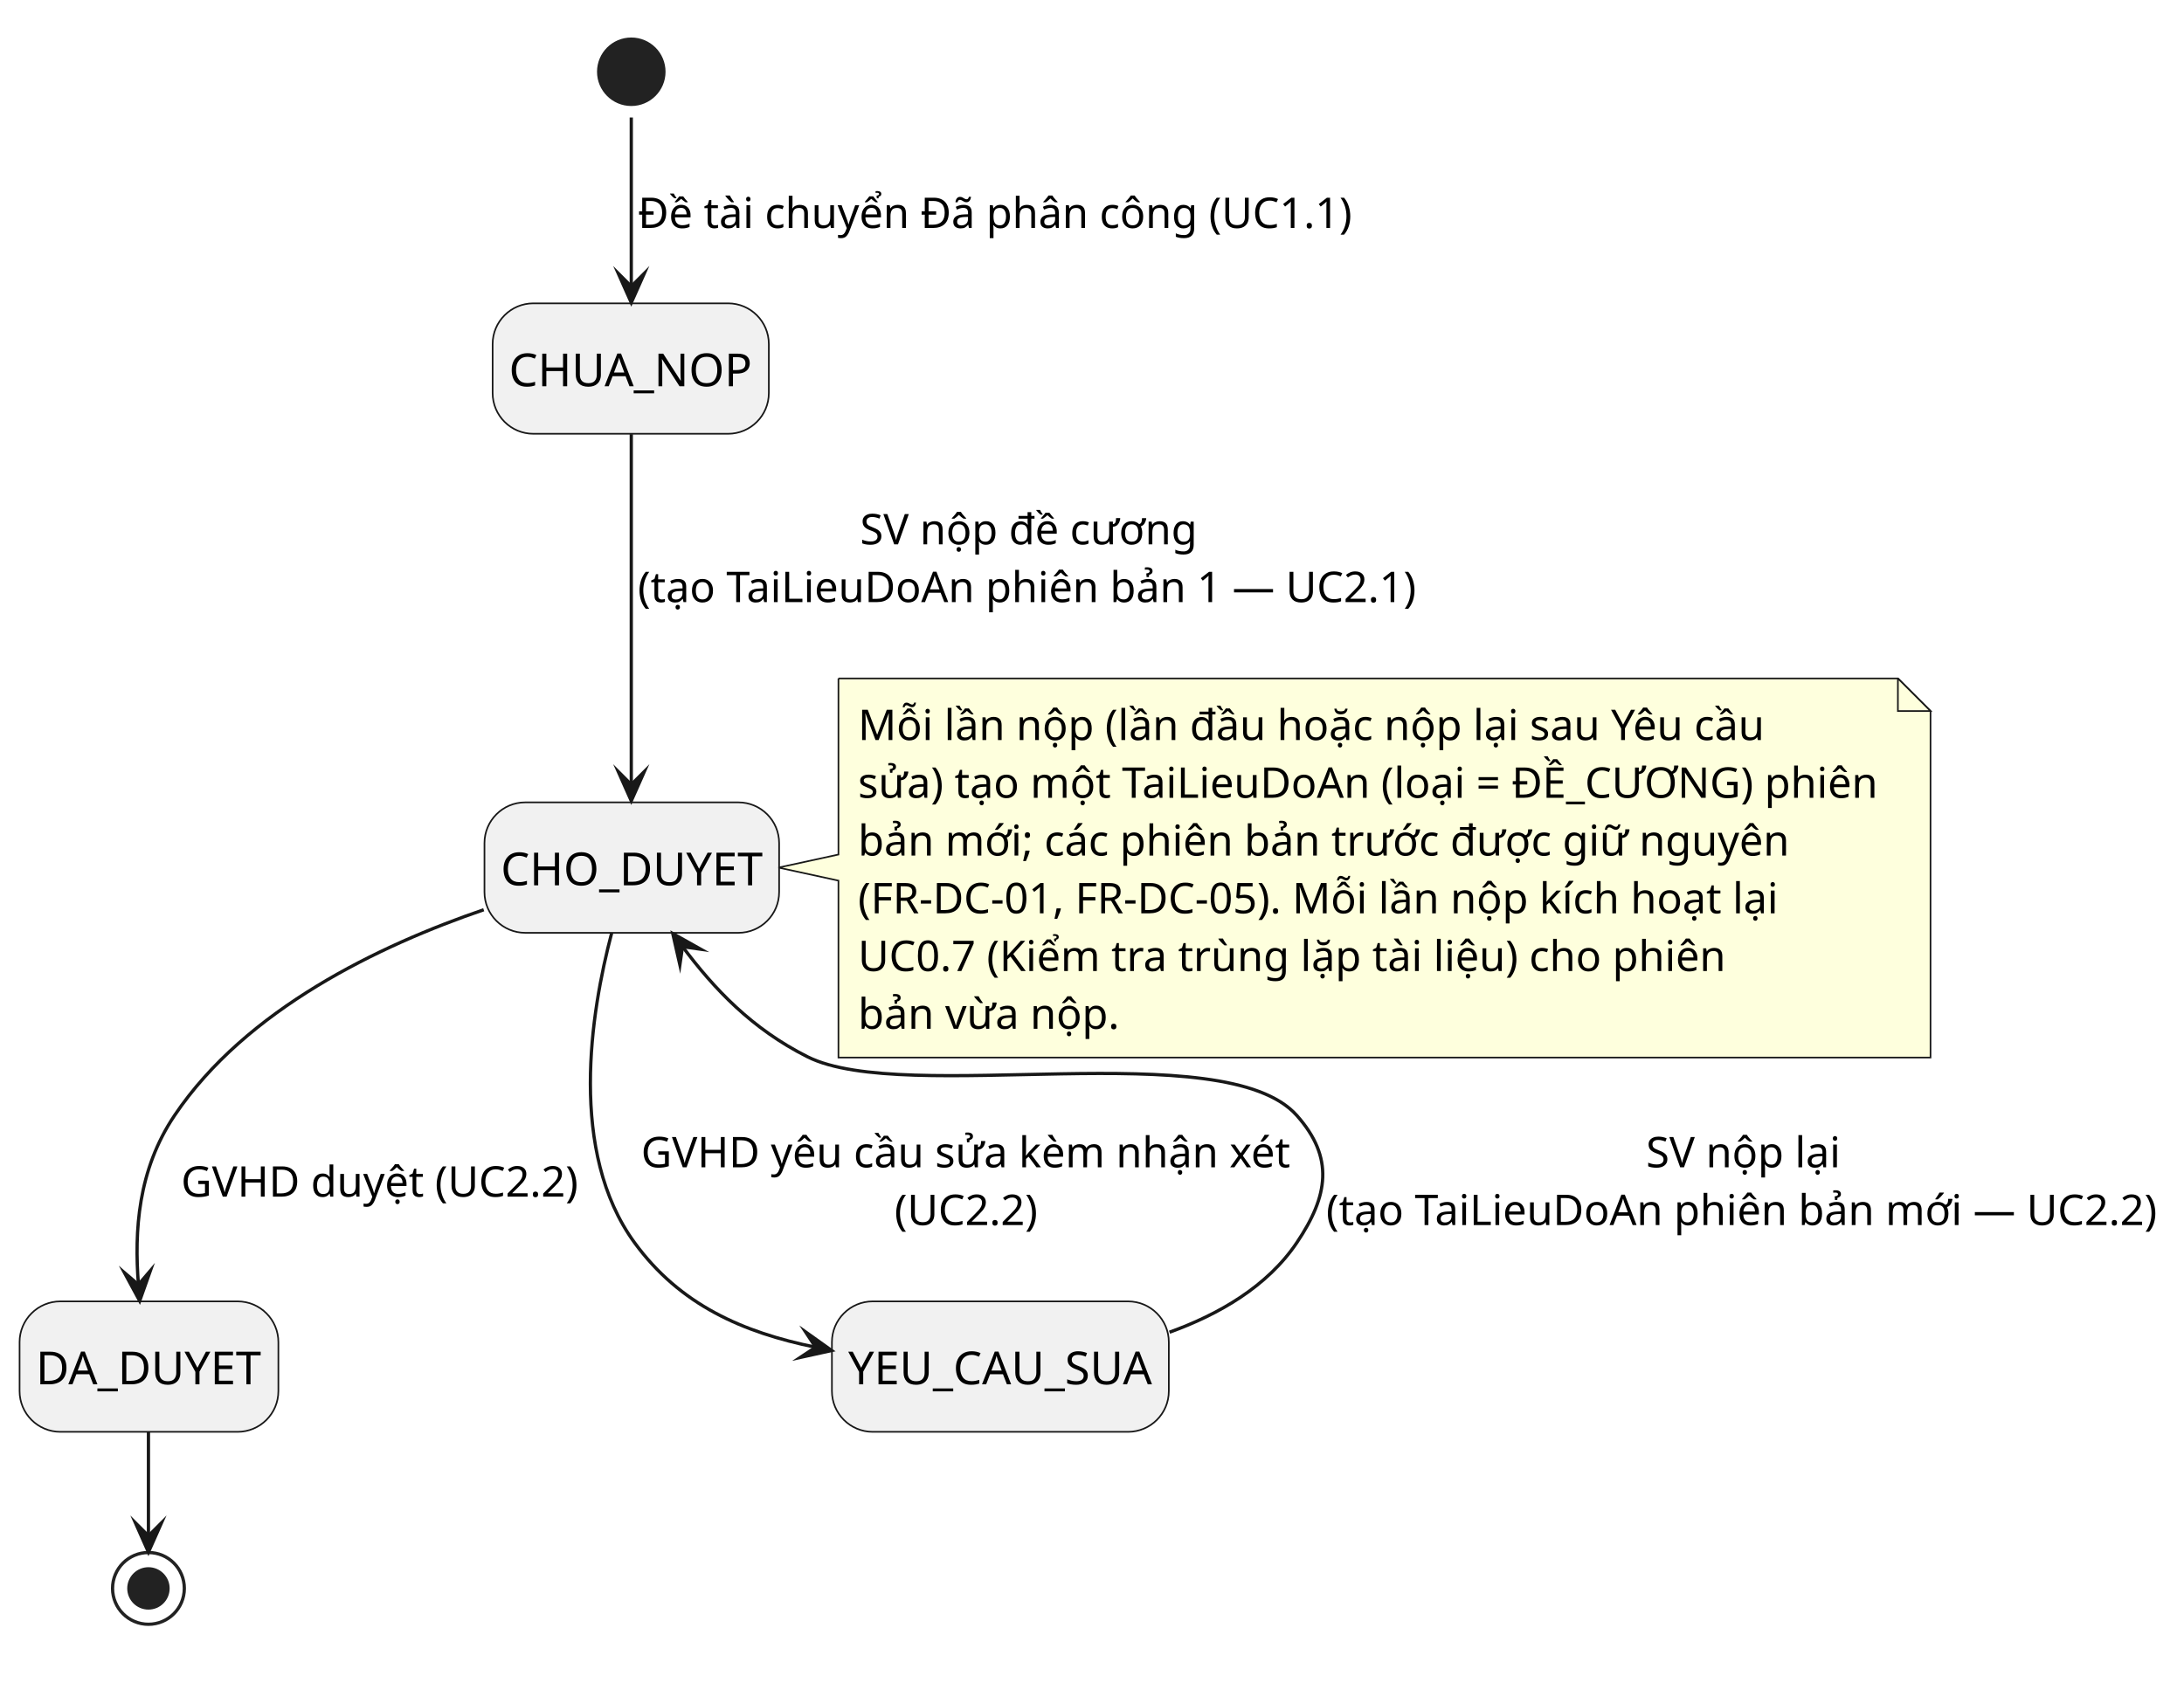
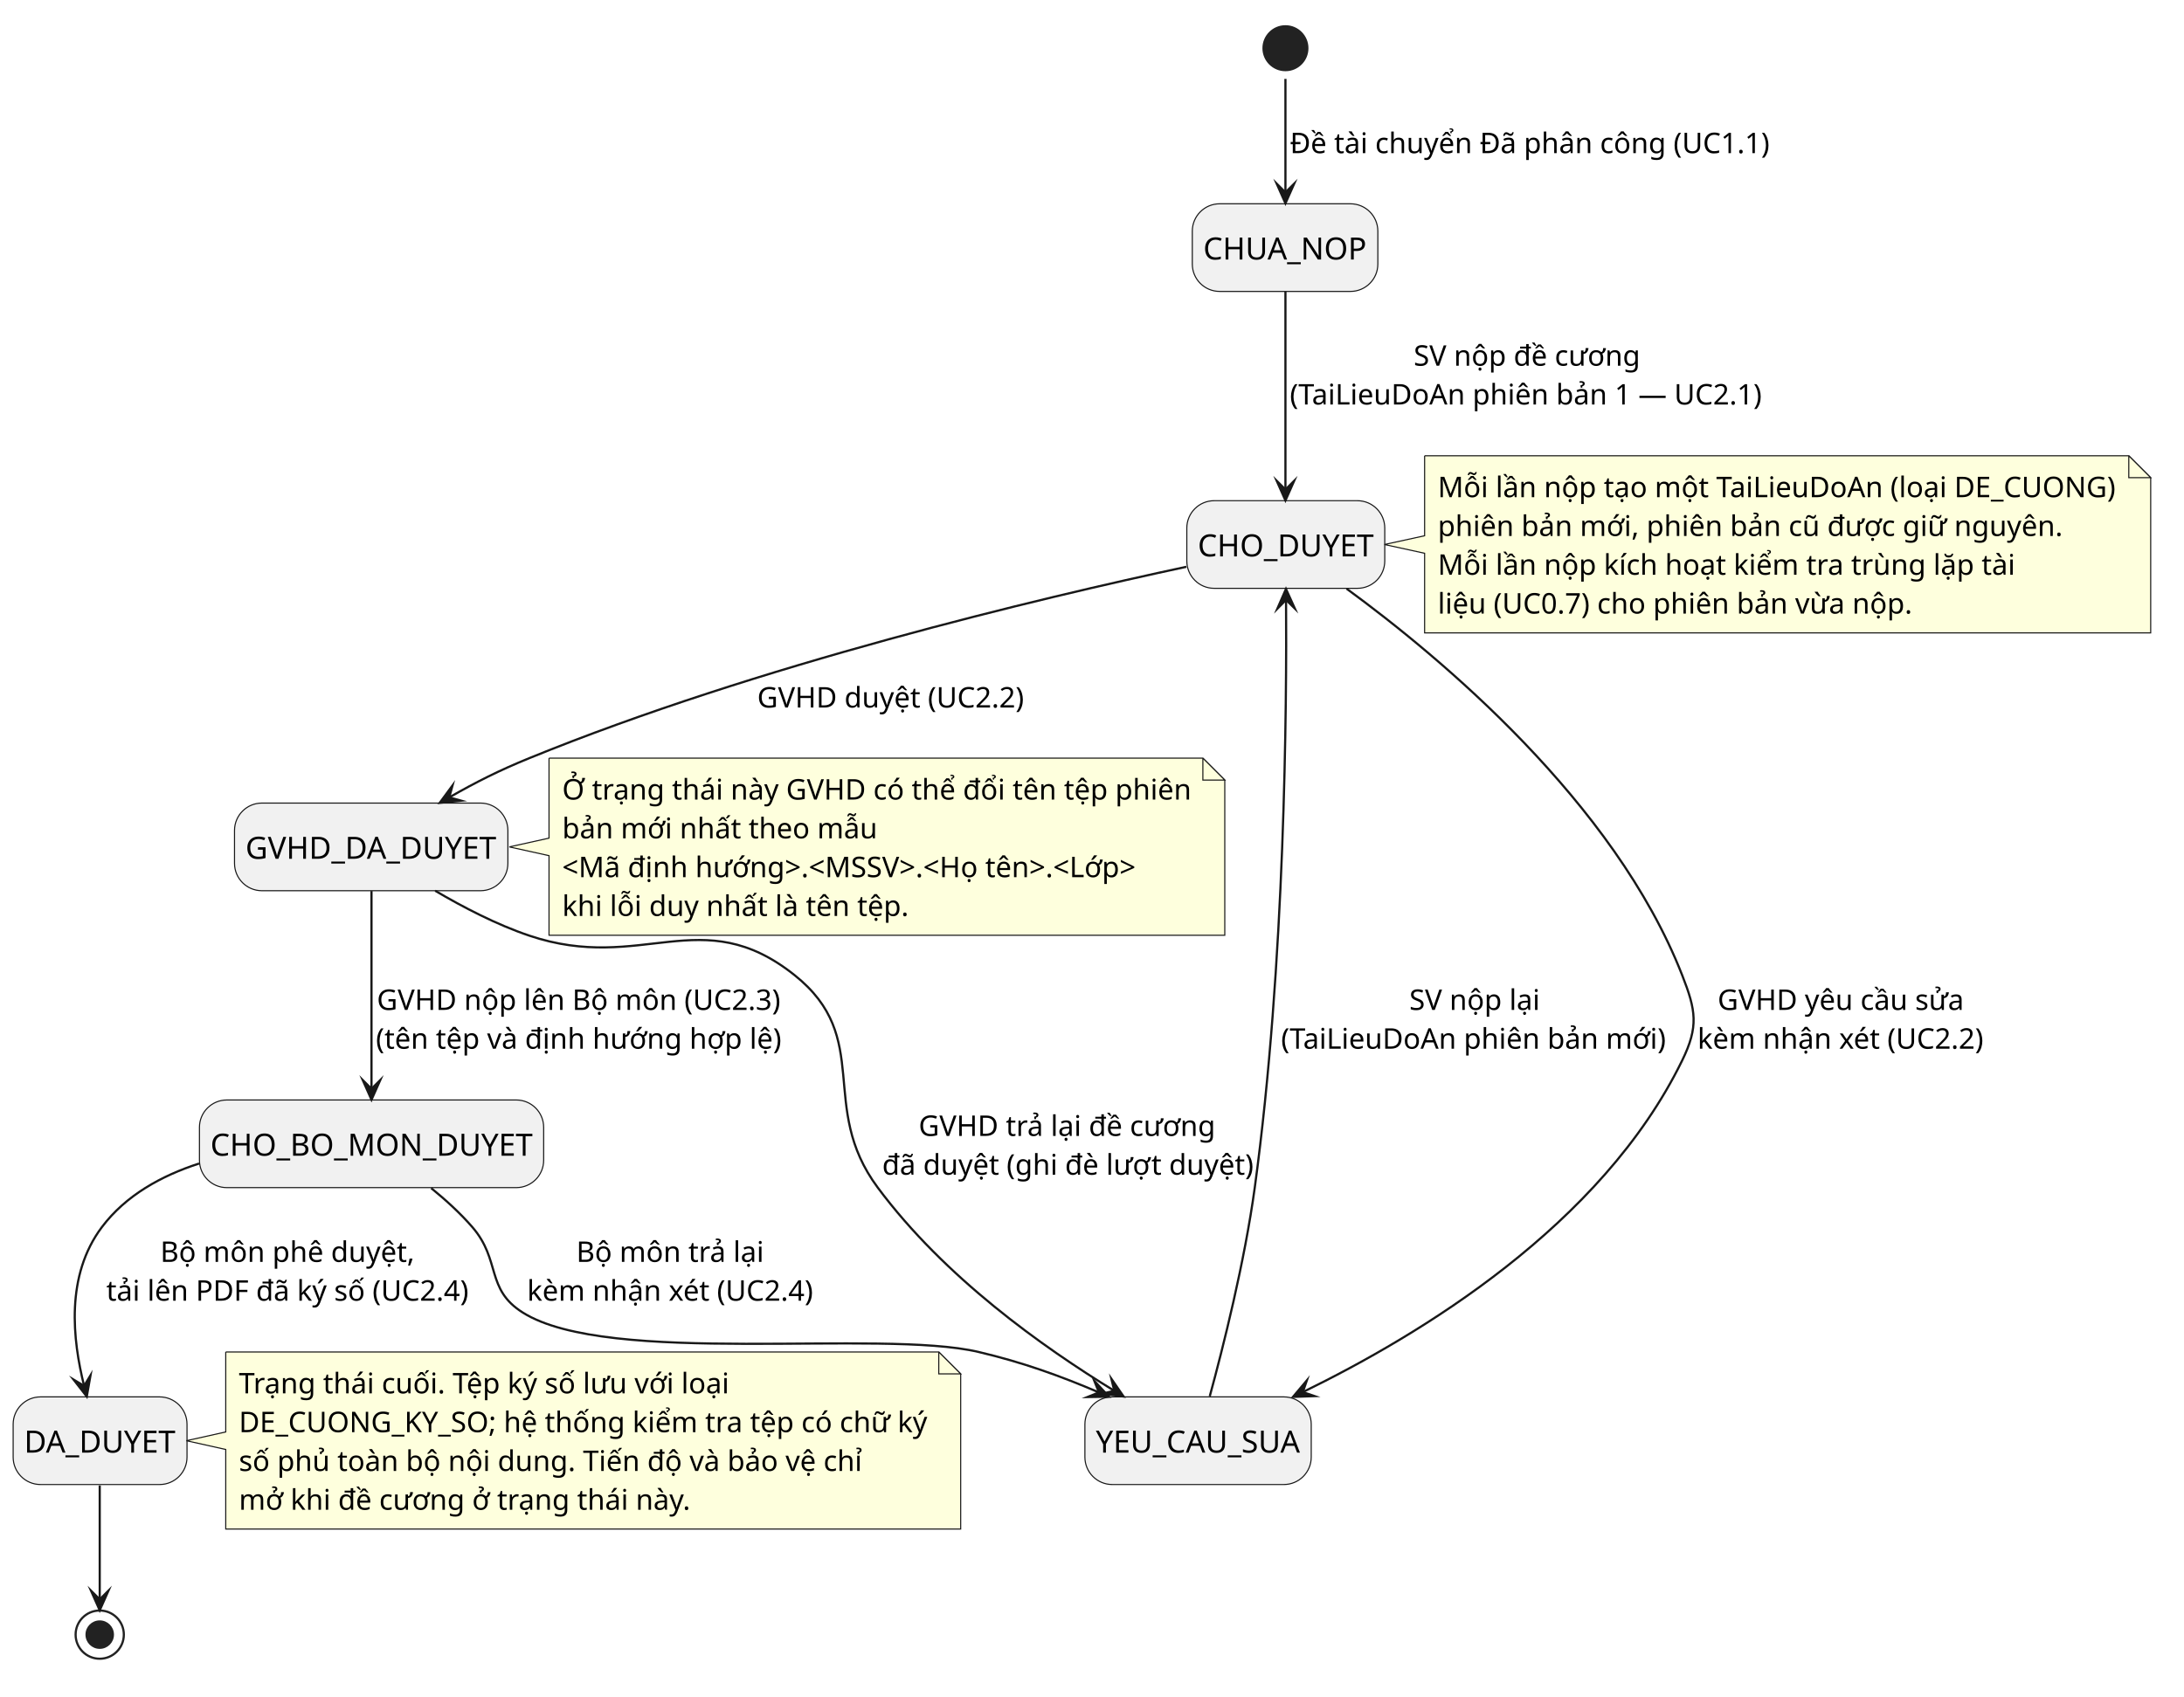
- <svg xmlns="http://www.w3.org/2000/svg" version="1.1" data-diagram-type="STATE" style="width:1046px;height:806px;background:#FFFFFF;" width="1046.875px" height="806.25px" viewBox="0 0 1046 806" zoomAndPan="magnify" preserveAspectRatio="none" contentStyleType="text/css">
+ <svg xmlns="http://www.w3.org/2000/svg" version="1.1" data-diagram-type="STATE" style="width:1557px;height:1210px;background:#FFFFFF;" width="1557.813px" height="1210.938px" viewBox="0 0 1557 1210" zoomAndPan="magnify" preserveAspectRatio="none" contentStyleType="text/css">
  <defs />
  <g font-family="sans-serif" lengthAdjust="spacing">
    <g class="start_entity" data-qualified-name=".start." id="ent0001" data-source-line="3">
-       <ellipse cx="302.344" cy="34.375" rx="15.625" ry="15.625" fill="#222" style="stroke:#222;stroke-width:1.563;" />
+       <ellipse cx="916.406" cy="34.375" rx="15.625" ry="15.625" fill="#222" style="stroke:#222;stroke-width:1.563;" />
    </g>
-     <rect x="235.938" y="145.313" width="132.284" height="62.5" fill="#F1F1F1" style="stroke:#181818;stroke-width:0.781;" rx="19.531" ry="19.531" />
-     <text x="243.75" y="185.05" fill="#000" font-size="21.875" textLength="116.659" font-family="'Noto Sans'">CHUA_NOP</text>
-     <rect x="232.031" y="384.375" width="141.121" height="62.5" fill="#F1F1F1" style="stroke:#181818;stroke-width:0.781;" rx="19.531" ry="19.531" />
-     <text x="239.844" y="424.112" fill="#000" font-size="21.875" textLength="125.496" font-family="'Noto Sans'">CHO_DUYET</text>
-     <rect x="9.375" y="623.438" width="123.95" height="62.5" fill="#F1F1F1" style="stroke:#181818;stroke-width:0.781;" rx="19.531" ry="19.531" />
-     <text x="17.188" y="663.175" fill="#000" font-size="21.875" textLength="108.325" font-family="'Noto Sans'">DA_DUYET</text>
-     <rect x="398.438" y="623.438" width="161.356" height="62.5" fill="#F1F1F1" style="stroke:#181818;stroke-width:0.781;" rx="19.531" ry="19.531" />
-     <text x="406.25" y="663.175" fill="#000" font-size="21.875" textLength="145.731" font-family="'Noto Sans'">YEU_CAU_SUA</text>
-     <g class="end_entity" data-qualified-name=".end." id="ent0011" data-source-line="12">
-       <ellipse cx="71.094" cy="760.938" rx="17.188" ry="17.188" fill="none" style="stroke:#222;stroke-width:1.563;" />
-       <ellipse cx="71.094" cy="760.938" rx="9.375" ry="9.375" fill="#222" style="stroke:#222;stroke-width:1.563;" />
+     <rect x="850" y="145.313" width="132.284" height="62.5" fill="#F1F1F1" style="stroke:#181818;stroke-width:0.781;" rx="19.531" ry="19.531" />
+     <text x="857.813" y="185.05" fill="#000" font-size="21.875" textLength="116.659" font-family="'Noto Sans'">CHUA_NOP</text>
+     <rect x="846.094" y="357.031" width="141.121" height="62.5" fill="#F1F1F1" style="stroke:#181818;stroke-width:0.781;" rx="19.531" ry="19.531" />
+     <text x="853.906" y="396.769" fill="#000" font-size="21.875" textLength="125.496" font-family="'Noto Sans'">CHO_DUYET</text>
+     <rect x="167.188" y="572.656" width="194.89" height="62.5" fill="#F1F1F1" style="stroke:#181818;stroke-width:0.781;" rx="19.531" ry="19.531" />
+     <text x="175" y="612.394" fill="#000" font-size="21.875" textLength="179.265" font-family="'Noto Sans'">GVHD_DA_DUYET</text>
+     <rect x="773.438" y="996.094" width="161.356" height="62.5" fill="#F1F1F1" style="stroke:#181818;stroke-width:0.781;" rx="19.531" ry="19.531" />
+     <text x="781.25" y="1035.831" fill="#000" font-size="21.875" textLength="145.731" font-family="'Noto Sans'">YEU_CAU_SUA</text>
+     <rect x="142.188" y="784.375" width="245.399" height="62.5" fill="#F1F1F1" style="stroke:#181818;stroke-width:0.781;" rx="19.531" ry="19.531" />
+     <text x="150" y="824.112" fill="#000" font-size="21.875" textLength="229.774" font-family="'Noto Sans'">CHO_BO_MON_DUYET</text>
+     <rect x="9.375" y="996.094" width="123.95" height="62.5" fill="#F1F1F1" style="stroke:#181818;stroke-width:0.781;" rx="19.531" ry="19.531" />
+     <text x="17.188" y="1035.831" fill="#000" font-size="21.875" textLength="108.325" font-family="'Noto Sans'">DA_DUYET</text>
+     <g class="end_entity" data-qualified-name=".end." id="ent0017" data-source-line="18">
+       <ellipse cx="71.094" cy="1165.625" rx="17.188" ry="17.188" fill="none" style="stroke:#222;stroke-width:1.563;" />
+       <ellipse cx="71.094" cy="1165.625" rx="9.375" ry="9.375" fill="#222" style="stroke:#222;stroke-width:1.563;" />
    </g>
-     <g class="entity" data-qualified-name="GMN13" id="ent0014" data-source-line="15">
-       <path d="M401.563,325 L401.563,409.375 L372.839,415.625 L401.563,421.875 L401.563,506.619 A0,0 0 0 0 401.563,506.619 L924.597,506.619 A0,0 0 0 0 924.597,506.619 L924.597,340.625 L908.972,325 L401.563,325 A0,0 0 0 0 401.563,325" style="stroke:#181818;stroke-width:0.781;" fill="#FEFFDD" />
-       <path d="M908.972,325 L908.972,340.625 L924.597,340.625 L908.972,325" style="stroke:#181818;stroke-width:0.781;" fill="#FEFFDD" />
-       <text x="410.938" y="354.527" fill="#000" font-size="20.313" textLength="435.135" font-family="'Noto Sans'">Mỗi lần nộp (lần đầu hoặc nộp lại sau Yêu cầu</text>
-       <text x="410.938" y="382.192" fill="#000" font-size="20.313" textLength="490.222" font-family="'Noto Sans'">sửa) tạo một TaiLieuDoAn (loại = ĐỀ_CƯƠNG) phiên</text>
-       <text x="410.938" y="409.858" fill="#000" font-size="20.313" textLength="446.063" font-family="'Noto Sans'">bản mới; các phiên bản trước được giữ nguyên</text>
-       <text x="410.938" y="437.524" fill="#000" font-size="20.313" textLength="440.68" font-family="'Noto Sans'">(FR-DC-01, FR-DC-05). Mỗi lần nộp kích hoạt lại</text>
-       <text x="410.938" y="465.189" fill="#000" font-size="20.313" textLength="415.98" font-family="'Noto Sans'">UC0.7 (Kiểm tra trùng lặp tài liệu) cho phiên</text>
-       <text x="410.938" y="492.855" fill="#000" font-size="20.313" textLength="125.186" font-family="'Noto Sans'">bản vừa nộp.</text>
+     <g class="entity" data-qualified-name="GMN19" id="ent0020" data-source-line="21">
+       <path d="M1015.625,325 L1015.625,382.031 L986.99,388.281 L1015.625,394.531 L1015.625,451.288 A0,0 0 0 0 1015.625,451.288 L1533.257,451.288 A0,0 0 0 0 1533.257,451.288 L1533.257,340.625 L1517.632,325 L1015.625,325 A0,0 0 0 0 1015.625,325" style="stroke:#181818;stroke-width:0.781;" fill="#FEFFDD" />
+       <path d="M1517.632,325 L1517.632,340.625 L1533.257,340.625 L1517.632,325" style="stroke:#181818;stroke-width:0.781;" fill="#FEFFDD" />
+       <text x="1025" y="354.527" fill="#000" font-size="20.313" textLength="484.819" font-family="'Noto Sans'">Mỗi lần nộp tạo một TaiLieuDoAn (loại DE_CUONG)</text>
+       <text x="1025" y="382.192" fill="#000" font-size="20.313" textLength="445.535" font-family="'Noto Sans'">phiên bản mới, phiên bản cũ được giữ nguyên.</text>
+       <text x="1025" y="409.858" fill="#000" font-size="20.313" textLength="412.039" font-family="'Noto Sans'">Mỗi lần nộp kích hoạt kiểm tra trùng lặp tài</text>
+       <text x="1025" y="437.524" fill="#000" font-size="20.313" textLength="338.244" font-family="'Noto Sans'">liệu (UC0.7) cho phiên bản vừa nộp.</text>
+     </g>
+     <g class="entity" data-qualified-name="GMN22" id="ent0023" data-source-line="28">
+       <path d="M391.406,540.625 L391.406,597.656 L363.095,603.906 L391.406,610.156 L391.406,666.913 A0,0 0 0 0 391.406,666.913 L873.166,666.913 A0,0 0 0 0 873.166,666.913 L873.166,556.25 L857.541,540.625 L391.406,540.625 A0,0 0 0 0 391.406,540.625" style="stroke:#181818;stroke-width:0.781;" fill="#FEFFDD" />
+       <path d="M857.541,540.625 L857.541,556.25 L873.166,556.25 L857.541,540.625" style="stroke:#181818;stroke-width:0.781;" fill="#FEFFDD" />
+       <text x="400.781" y="570.152" fill="#000" font-size="20.313" textLength="448.947" font-family="'Noto Sans'">Ở trạng thái này GVHD có thể đổi tên tệp phiên</text>
+       <text x="400.781" y="597.817" fill="#000" font-size="20.313" textLength="224.717" font-family="'Noto Sans'">bản mới nhất theo mẫu</text>
+       <text x="400.781" y="625.483" fill="#000" font-size="20.313" textLength="408.871" font-family="'Noto Sans'">&lt;Mã định hướng&gt;.&lt;MSSV&gt;.&lt;Họ tên&gt;.&lt;Lớp&gt;</text>
+       <text x="400.781" y="653.149" fill="#000" font-size="20.313" textLength="247.041" font-family="'Noto Sans'">khi lỗi duy nhất là tên tệp.</text>
+     </g>
+     <g class="entity" data-qualified-name="GMN25" id="ent0026" data-source-line="35">
+       <path d="M160.938,964.063 L160.938,1021.094 L132.892,1027.344 L160.938,1033.594 L160.938,1090.35 A0,0 0 0 0 160.938,1090.35 L684.886,1090.35 A0,0 0 0 0 684.886,1090.35 L684.886,979.688 L669.261,964.063 L160.938,964.063 A0,0 0 0 0 160.938,964.063" style="stroke:#181818;stroke-width:0.781;" fill="#FEFFDD" />
+       <path d="M669.261,964.063 L669.261,979.688 L684.886,979.688 L669.261,964.063" style="stroke:#181818;stroke-width:0.781;" fill="#FEFFDD" />
+       <text x="170.313" y="993.589" fill="#000" font-size="20.313" textLength="352.361" font-family="'Noto Sans'">Trạng thái cuối. Tệp ký số lưu với loại</text>
+       <text x="170.313" y="1021.255" fill="#000" font-size="20.313" textLength="491.136" font-family="'Noto Sans'">DE_CUONG_KY_SO; hệ thống kiểm tra tệp có chữ ký</text>
+       <text x="170.313" y="1048.92" fill="#000" font-size="20.313" textLength="444.255" font-family="'Noto Sans'">số phủ toàn bộ nội dung. Tiến độ và bảo vệ chỉ</text>
+       <text x="170.313" y="1076.586" fill="#000" font-size="20.313" textLength="323.05" font-family="'Noto Sans'">mở khi đề cương ở trạng thái này.</text>
    </g>
    <g class="link" data-entity-1="ent0001" data-entity-2="ent0002" id="lnk3" data-link-type="dependency">
-       <polygon points="302.344,145.01,308.594,130.948,302.344,137.198,296.094,130.948,302.344,145.01" fill="#181818" style="stroke:#181818;stroke-width:1.563;stroke-linejoin:miter;stroke-miterlimit:10;" />
-       <path d="M302.344,56.279 C302.344,78.569 302.344,109.966 302.344,137.198" style="stroke:#181818;stroke-width:1.563;" fill="none" />
-       <text x="305.469" y="109.214" fill="#000" font-size="20.313" textLength="342.022" font-family="'Noto Sans'">Đề tài chuyển Đã phân công (UC1.1)</text>
+       <polygon points="916.406,145.01,922.656,130.948,916.406,137.198,910.156,130.948,916.406,145.01" fill="#181818" style="stroke:#181818;stroke-width:1.563;stroke-linejoin:miter;stroke-miterlimit:10;" />
+       <path d="M916.406,56.279 C916.406,78.569 916.406,109.966 916.406,137.198" style="stroke:#181818;stroke-width:1.563;" fill="none" />
+       <text x="919.531" y="109.214" fill="#000" font-size="20.313" textLength="342.022" font-family="'Noto Sans'">Đề tài chuyển Đã phân công (UC1.1)</text>
    </g>
    <g class="link" data-entity-1="ent0002" data-entity-2="ent0004" id="lnk5" data-link-type="dependency">
-       <polygon points="302.344,383.678,308.594,369.616,302.344,375.866,296.094,369.616,302.344,383.678" fill="#181818" style="stroke:#181818;stroke-width:1.563;stroke-linejoin:miter;stroke-miterlimit:10;" />
-       <path d="M302.344,208.007 C302.344,253.142 302.344,330.435 302.344,375.866" style="stroke:#181818;stroke-width:1.563;" fill="none" />
-       <text x="411.917" y="260.777" fill="#000" font-size="20.313" textLength="161.505" font-family="'Noto Sans'">SV nộp đề cương</text>
-       <text x="305.469" y="288.442" fill="#000" font-size="20.313" textLength="374.4" font-family="'Noto Sans'">(tạo TaiLieuDoAn phiên bản 1 — UC2.1)</text>
+       <polygon points="916.406,356.888,922.656,342.825,916.406,349.075,910.156,342.825,916.406,356.888" fill="#181818" style="stroke:#181818;stroke-width:1.563;stroke-linejoin:miter;stroke-miterlimit:10;" />
+       <path d="M916.406,208.011 C916.406,247.665 916.406,309.45 916.406,349.075" style="stroke:#181818;stroke-width:1.563;" fill="none" />
+       <text x="1007.83" y="260.777" fill="#000" font-size="20.313" textLength="161.505" font-family="'Noto Sans'">SV nộp đề cương</text>
+       <text x="919.531" y="288.442" fill="#000" font-size="20.313" textLength="338.102" font-family="'Noto Sans'">(TaiLieuDoAn phiên bản 1 — UC2.1)</text>
    </g>
    <g class="link" data-entity-1="ent0004" data-entity-2="ent0006" id="lnk7" data-link-type="dependency">
-       <polygon points="66.902,623.2,72.043,608.696,66.296,615.411,59.58,609.665,66.902,623.2" fill="#181818" style="stroke:#181818;stroke-width:1.563;stroke-linejoin:miter;stroke-miterlimit:10;" />
-       <path d="M231.675,435.823 C181.749,452.887 117.85,483.426 83.594,534.375 C66.012,560.524 64.296,589.696 66.296,615.411" style="stroke:#181818;stroke-width:1.563;" fill="none" />
-       <text x="86.719" y="573.277" fill="#000" font-size="20.313" textLength="190.166" font-family="'Noto Sans'">GVHD duyệt (UC2.2)</text>
+       <polygon points="313.485,572.477,328.797,570.943,320.272,568.608,322.607,560.083,313.485,572.477" fill="#181818" style="stroke:#181818;stroke-width:1.563;stroke-linejoin:miter;stroke-miterlimit:10;" />
+       <path d="M845.782,404.167 C741.133,426.593 539.763,474.382 377.344,540.625 C355.685,549.459 339.654,557.56 320.272,568.608" style="stroke:#181818;stroke-width:1.563;" fill="none" />
+       <text x="539.844" y="504.527" fill="#000" font-size="20.313" textLength="190.166" font-family="'Noto Sans'">GVHD duyệt (UC2.2)</text>
    </g>
    <g class="link" data-entity-1="ent0004" data-entity-2="ent0008" id="lnk9" data-link-type="dependency">
-       <polygon points="398.311,646.977,385.784,638.039,390.657,645.414,383.282,650.286,398.311,646.977" fill="#181818" style="stroke:#181818;stroke-width:1.563;stroke-linejoin:miter;stroke-miterlimit:10;" />
-       <path d="M292.961,446.926 C282.868,485.174 272.193,551.84 303.906,595.313 C325.686,625.169 355.781,638.289 390.657,645.414" style="stroke:#181818;stroke-width:1.563;" fill="none" />
-       <text x="307.031" y="559.214" fill="#000" font-size="20.313" textLength="311.31" font-family="'Noto Sans'">GVHD yêu cầu sửa kèm nhận xét</text>
-       <text x="428.409" y="586.88" fill="#000" font-size="20.313" textLength="68.555" font-family="'Noto Sans'">(UC2.2)</text>
+       <polygon points="921.789,996.091,937.168,995.541,928.81,992.665,931.687,984.307,921.789,996.091" fill="#181818" style="stroke:#181818;stroke-width:1.563;stroke-linejoin:miter;stroke-miterlimit:10;" />
+       <path d="M959.965,419.756 C1026.506,468.425 1150.835,571.835 1199.219,695.313 C1209.1,720.529 1211.097,731.91 1199.219,756.25 C1141.683,874.147 1011.92,952.112 928.81,992.665" style="stroke:#181818;stroke-width:1.563;" fill="none" />
+       <text x="1224.507" y="720.152" fill="#000" font-size="20.313" textLength="175.581" font-family="'Noto Sans'">GVHD yêu cầu sửa</text>
+       <text x="1210.156" y="747.817" fill="#000" font-size="20.313" textLength="204.283" font-family="'Noto Sans'">kèm nhận xét (UC2.2)</text>
    </g>
-     <g class="link" data-entity-1="ent0008" data-entity-2="ent0004" id="lnk10" data-link-type="dependency">
-       <polygon points="322.206,447.223,325.619,462.229,326.883,453.481,335.631,454.746,322.206,447.223" fill="#181818" style="stroke:#181818;stroke-width:1.563;stroke-linejoin:miter;stroke-miterlimit:10;" />
-       <path d="M560.114,638.209 C583.736,629.692 606.961,616.316 621.094,595.313 C636.214,572.843 639.068,554.635 621.094,534.375 C586.281,495.135 433.584,529.816 386.719,506.25 C360.078,492.854 342.019,473.731 326.883,453.481" style="stroke:#181818;stroke-width:1.563;" fill="none" />
-       <text x="788.363" y="559.214" fill="#000" font-size="20.313" textLength="93.113" font-family="'Noto Sans'">SV nộp lại</text>
-       <text x="635.156" y="586.88" fill="#000" font-size="20.313" textLength="399.527" font-family="'Noto Sans'">(tạo TaiLieuDoAn phiên bản mới — UC2.2)</text>
+     <g class="link" data-entity-1="ent0006" data-entity-2="ent0008" id="lnk10" data-link-type="dependency">
+       <polygon points="801.043,995.846,792.319,983.169,794.382,991.763,785.787,993.826,801.043,995.846" fill="#181818" style="stroke:#181818;stroke-width:1.563;stroke-linejoin:miter;stroke-miterlimit:10;" />
+       <path d="M310.219,635.166 C330.082,646.874 354.119,659.369 377.344,667.188 C457.856,694.292 499.953,642.389 566.406,695.313 C622.998,740.383 582.603,788.828 625.781,846.875 C673.545,911.086 743.317,960.467 794.382,991.763" style="stroke:#181818;stroke-width:1.563;" fill="none" />
+       <text x="654.906" y="809.995" fill="#000" font-size="20.313" textLength="211.961" font-family="'Noto Sans'">GVHD trả lại đề cương</text>
+       <text x="628.906" y="837.661" fill="#000" font-size="20.313" textLength="263.961" font-family="'Noto Sans'">đã duyệt (ghi đè lượt duyệt)</text>
    </g>
    <g class="link" data-entity-1="ent0006" data-entity-2="ent0011" id="lnk12" data-link-type="dependency">
-       <polygon points="71.094,743.584,77.344,729.522,71.094,735.772,64.844,729.522,71.094,743.584" fill="#181818" style="stroke:#181818;stroke-width:1.563;stroke-linejoin:miter;stroke-miterlimit:10;" />
-       <path d="M71.094,685.969 C71.094,704.588 71.094,720.123 71.094,735.772" style="stroke:#181818;stroke-width:1.563;" fill="none" />
+       <polygon points="264.844,784.232,271.094,770.169,264.844,776.419,258.594,770.169,264.844,784.232" fill="#181818" style="stroke:#181818;stroke-width:1.563;stroke-linejoin:miter;stroke-miterlimit:10;" />
+       <path d="M264.844,635.355 C264.844,675.009 264.844,736.793 264.844,776.419" style="stroke:#181818;stroke-width:1.563;" fill="none" />
+       <text x="268.68" y="720.152" fill="#000" font-size="20.313" textLength="287.727" font-family="'Noto Sans'">GVHD nộp lên Bộ môn (UC2.3)</text>
+       <text x="267.969" y="747.817" fill="#000" font-size="20.313" textLength="289.149" font-family="'Noto Sans'">(tên tệp và định hướng hợp lệ)</text>
+     </g>
+     <g class="link" data-entity-1="ent0011" data-entity-2="ent0013" id="lnk14" data-link-type="dependency">
+       <polygon points="61.857,995.858,64.528,980.703,59.971,988.276,52.398,983.719,61.857,995.858" fill="#181818" style="stroke:#181818;stroke-width:1.563;stroke-linejoin:miter;stroke-miterlimit:10;" />
+       <path d="M141.972,829.67 C115.078,838.366 89.612,852.438 72.656,875 C46.548,909.74 51.757,955.244 59.971,988.276" style="stroke:#181818;stroke-width:1.563;" fill="none" />
+       <text x="114.263" y="899.839" fill="#000" font-size="20.313" textLength="181.31" font-family="'Noto Sans'">Bộ môn phê duyệt,</text>
+       <text x="75.781" y="927.505" fill="#000" font-size="20.313" textLength="258.274" font-family="'Noto Sans'">tải lên PDF đã ký số (UC2.4)</text>
+     </g>
+     <g class="link" data-entity-1="ent0011" data-entity-2="ent0008" id="lnk15" data-link-type="dependency">
+       <polygon points="790.638,995.952,780.147,984.693,783.45,992.892,775.251,996.195,790.638,995.952" fill="#181818" style="stroke:#181818;stroke-width:1.563;stroke-linejoin:miter;stroke-miterlimit:10;" />
+       <path d="M307.414,847.241 C317.666,855.568 328.128,865.068 336.719,875 C357.288,898.78 346.052,919.179 372.656,935.938 C433.993,974.576 627.094,947.447 697.656,964.063 C729.169,971.483 755.542,981.012 783.45,992.892" style="stroke:#181818;stroke-width:1.563;" fill="none" />
+       <text x="410.841" y="899.839" fill="#000" font-size="20.313" textLength="134.164" font-family="'Noto Sans'">Bộ môn trả lại</text>
+       <text x="375.781" y="927.505" fill="#000" font-size="20.313" textLength="204.283" font-family="'Noto Sans'">kèm nhận xét (UC2.4)</text>
+     </g>
+     <g class="link" data-entity-1="ent0008" data-entity-2="ent0004" id="lnk16" data-link-type="dependency">
+       <polygon points="916.784,419.955,910.635,434.062,916.84,427.768,923.134,433.973,916.784,419.955" fill="#181818" style="stroke:#181818;stroke-width:1.563;stroke-linejoin:miter;stroke-miterlimit:10;" />
+       <path d="M862.444,995.689 C872.064,960.374 887.3,899.893 894.531,846.875 C916.324,687.098 917.366,501.149 916.84,427.768" style="stroke:#181818;stroke-width:1.563;" fill="none" />
+       <text x="1004.718" y="720.152" fill="#000" font-size="20.313" textLength="93.113" font-family="'Noto Sans'">SV nộp lại</text>
+       <text x="913.281" y="747.817" fill="#000" font-size="20.313" textLength="275.986" font-family="'Noto Sans'">(TaiLieuDoAn phiên bản mới)</text>
+     </g>
+     <g class="link" data-entity-1="ent0013" data-entity-2="ent0017" id="lnk18" data-link-type="dependency">
+       <polygon points="71.094,1148.301,77.344,1134.238,71.094,1140.488,64.844,1134.238,71.094,1148.301" fill="#181818" style="stroke:#181818;stroke-width:1.563;stroke-linejoin:miter;stroke-miterlimit:10;" />
+       <path d="M71.094,1059.249 C71.094,1086.625 71.094,1118.118 71.094,1140.488" style="stroke:#181818;stroke-width:1.563;" fill="none" />
    </g>
  </g>
</svg>
